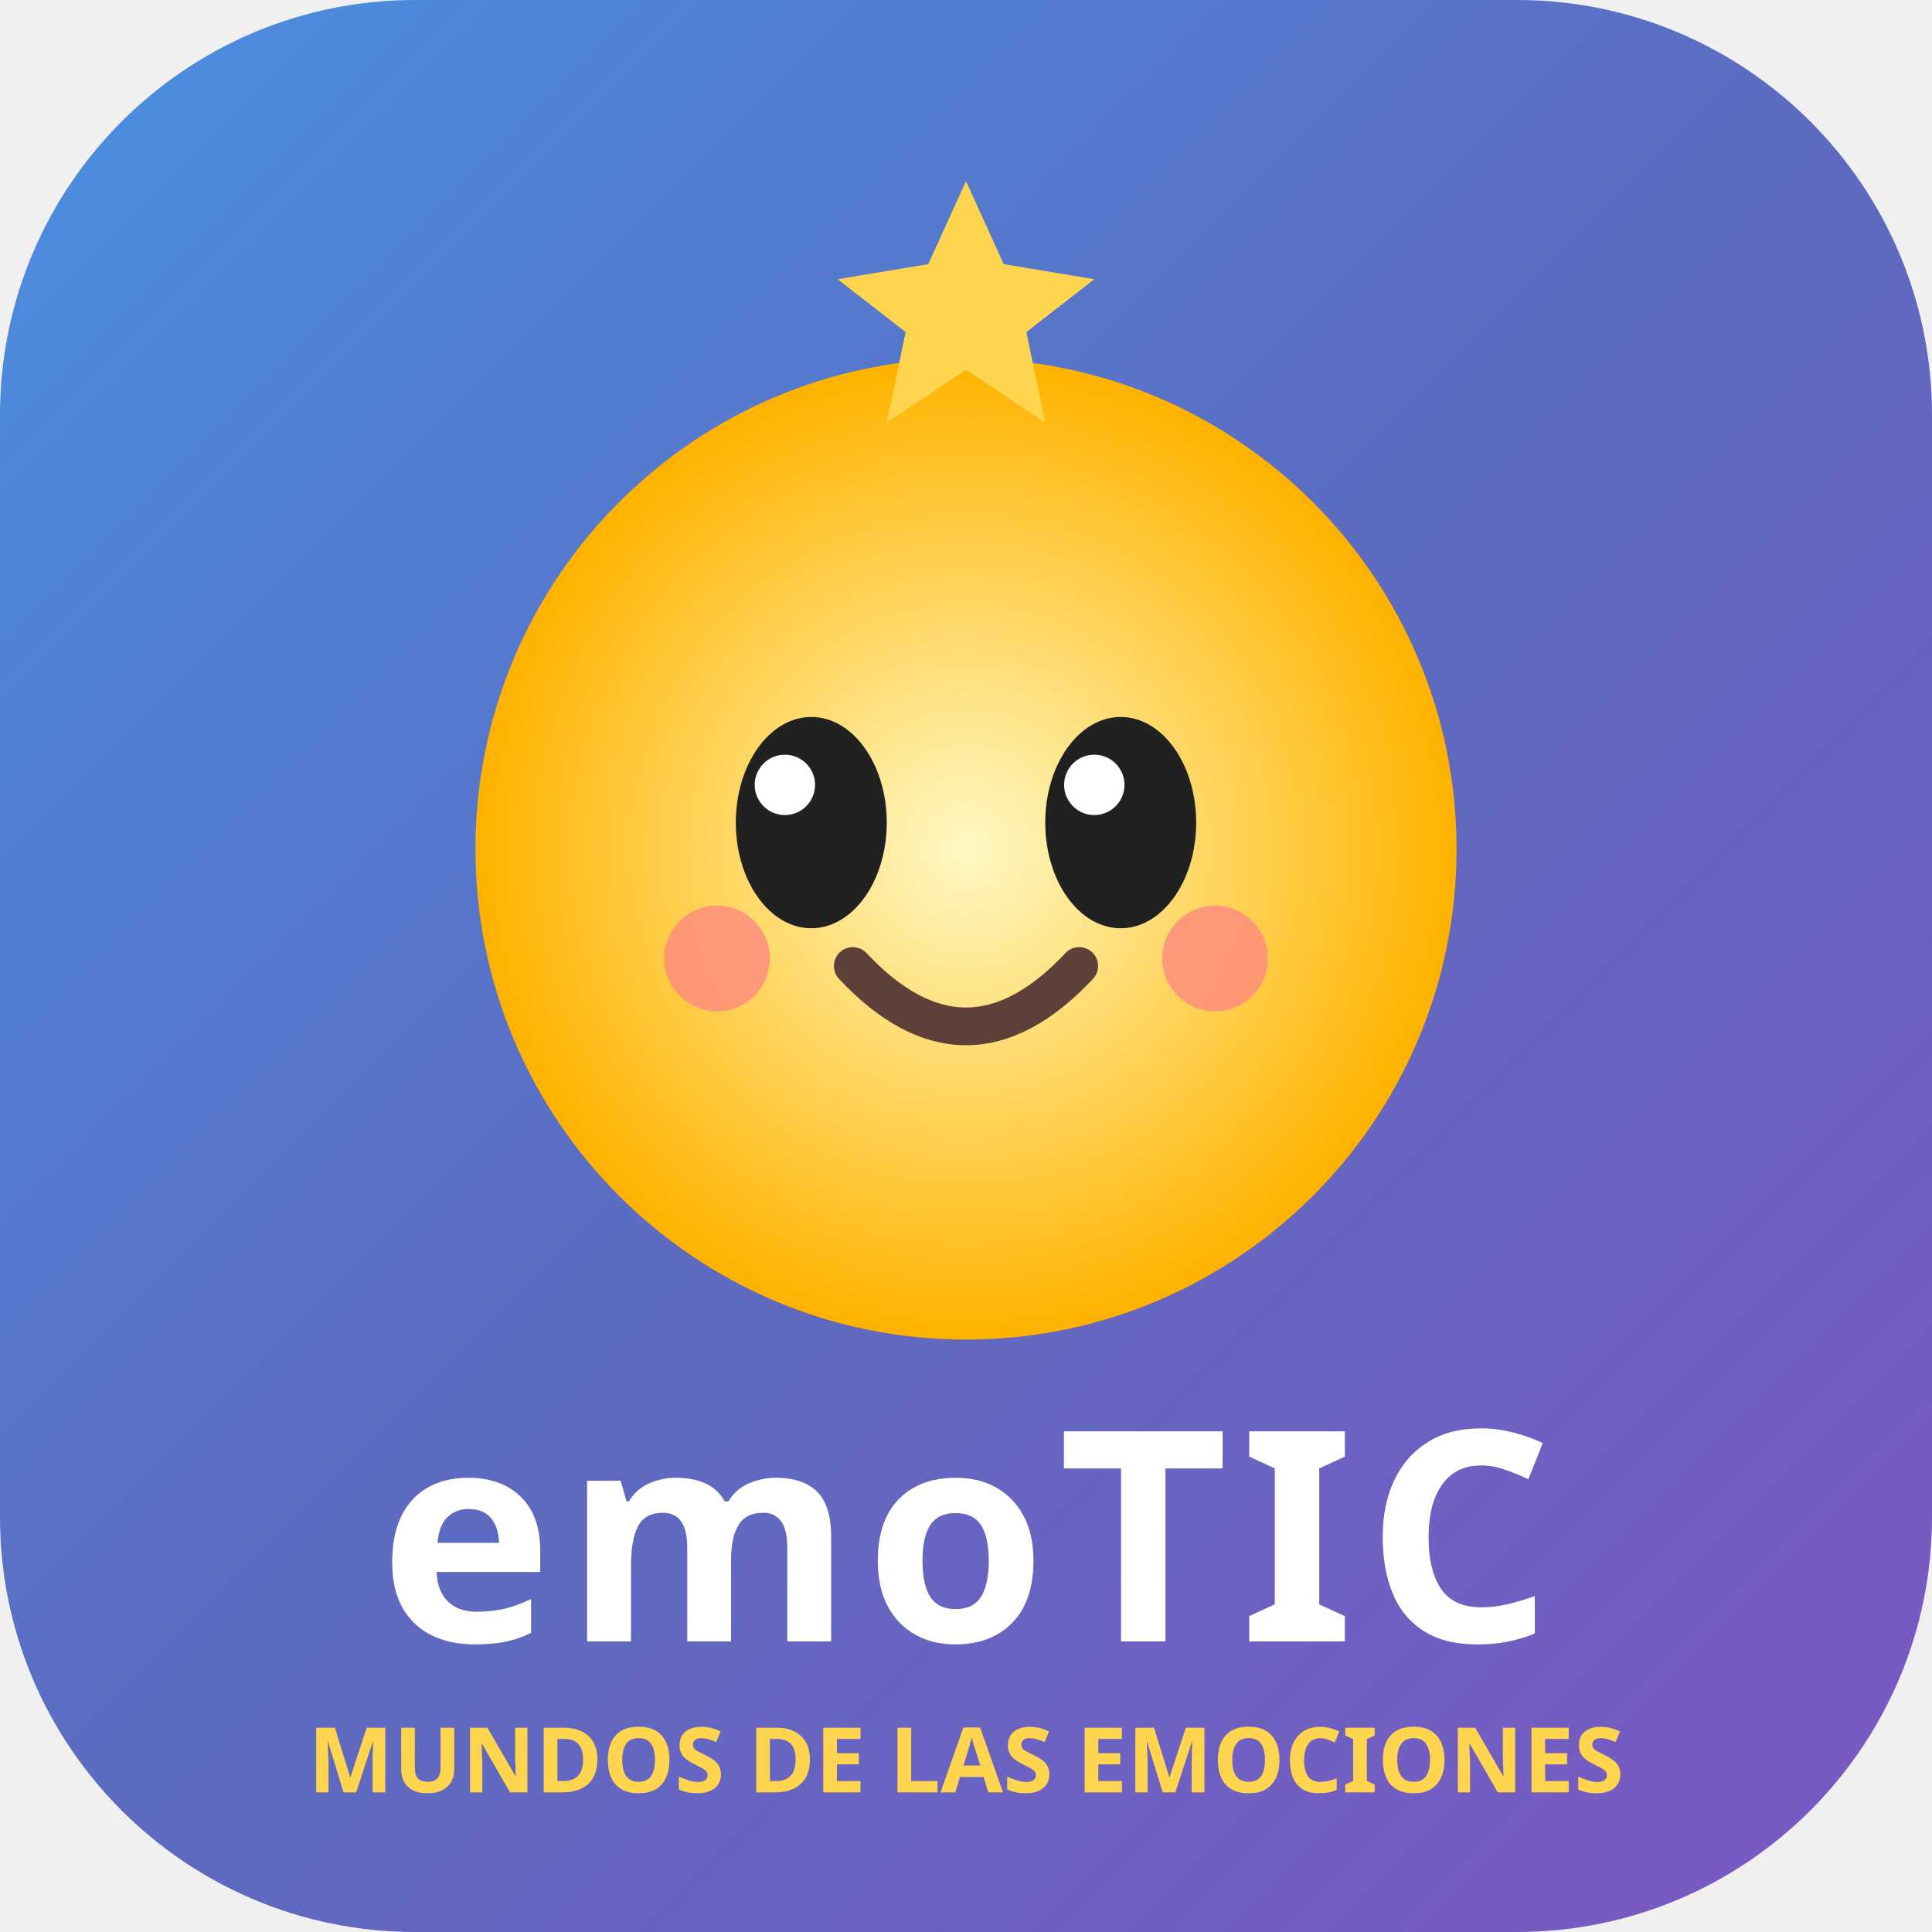
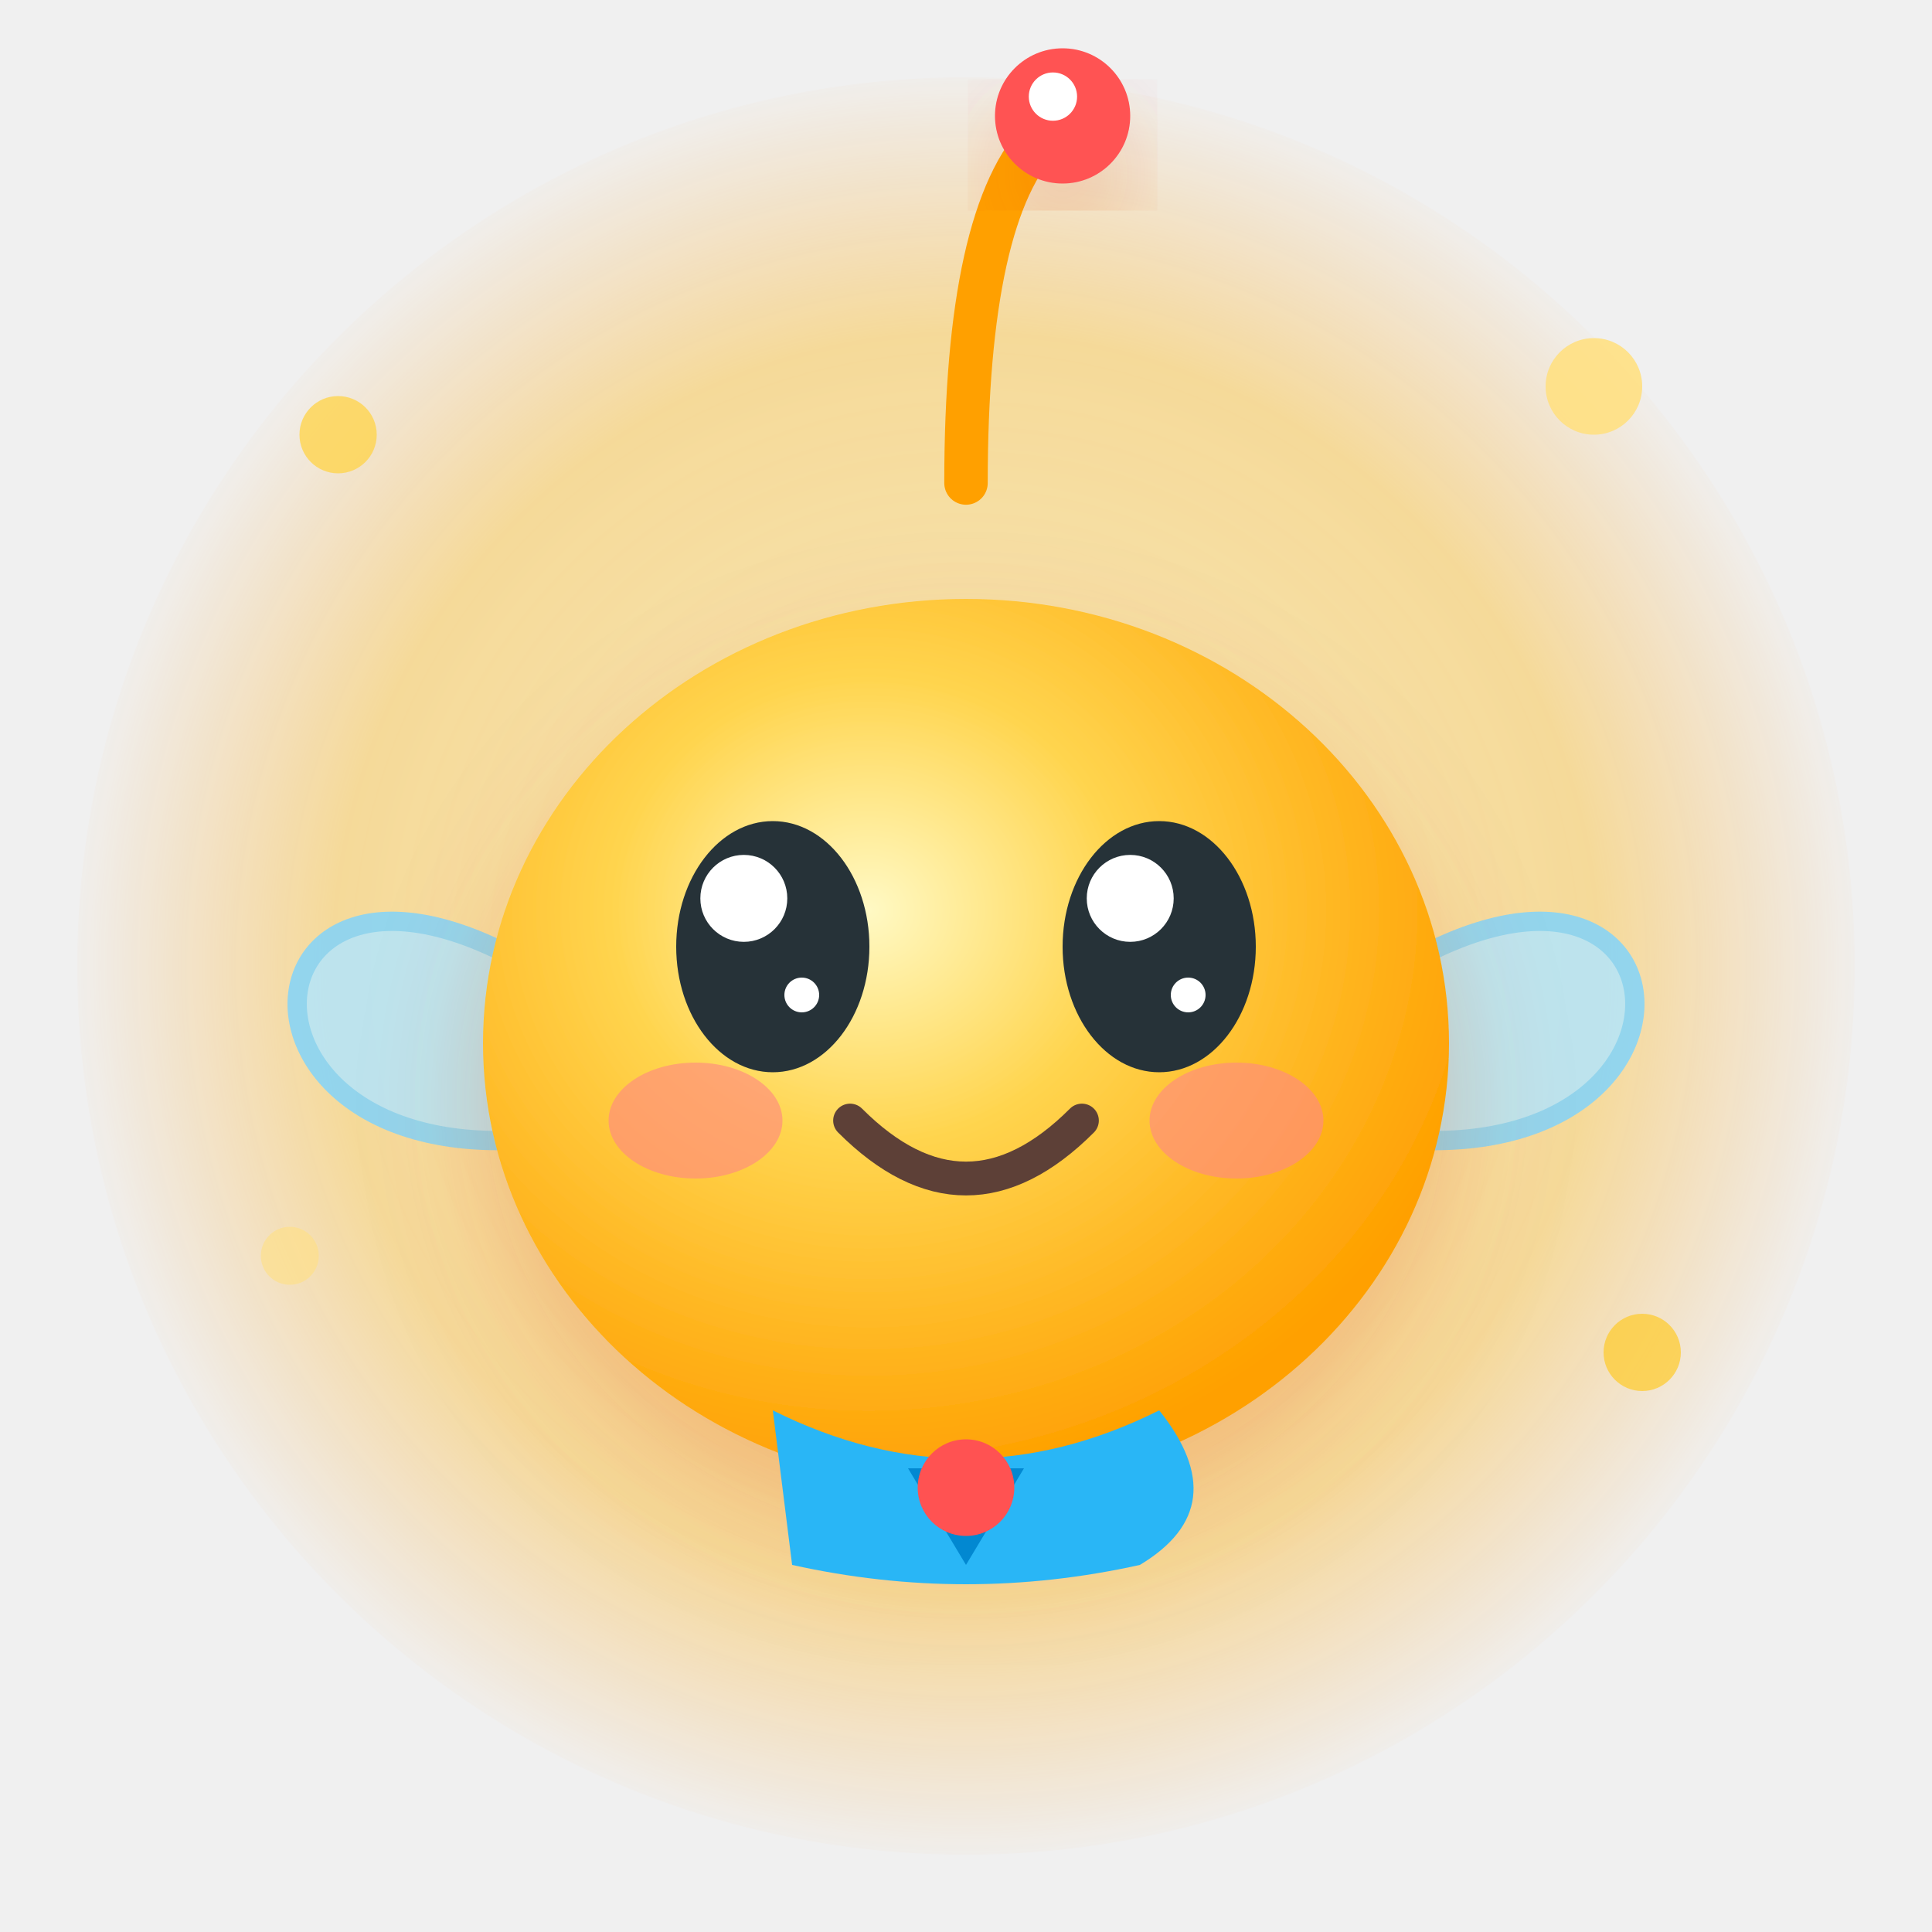
- <svg xmlns="http://www.w3.org/2000/svg" viewBox="0 0 512 512" width="100%" height="100%">
+ <svg xmlns="http://www.w3.org/2000/svg" viewBox="0 0 200 200" width="100%" height="100%">
  <defs>
-     <linearGradient id="bg512" x1="0%" y1="0%" x2="100%" y2="100%">
-       <stop offset="0%" stop-color="#4A90E2" />
-       <stop offset="50%" stop-color="#5C6BC0" />
-       <stop offset="100%" stop-color="#7E57C2" />
-     </linearGradient>
-     <radialGradient id="starGlow512" cx="50%" cy="50%" r="50%">
+     <radialGradient id="glow" cx="50%" cy="50%" r="50%">
+       <stop offset="0%" stop-color="#FFE082" stop-opacity="1" />
+       <stop offset="70%" stop-color="#FFB300" stop-opacity="0.8" />
+       <stop offset="100%" stop-color="#FF8F00" stop-opacity="0" />
+     </radialGradient>
+     <radialGradient id="bodyGrad" cx="40%" cy="35%" r="65%">
      <stop offset="0%" stop-color="#FFF9C4" />
-       <stop offset="100%" stop-color="#FFB300" />
+       <stop offset="40%" stop-color="#FFD54F" />
+       <stop offset="100%" stop-color="#FFA000" />
    </radialGradient>
+     <filter id="softShadow" x="-20%" y="-20%" width="140%" height="140%">
+       <feDropShadow dx="0" dy="6" stdDeviation="6" flood-color="#E65100" flood-opacity="0.25" />
+     </filter>
  </defs>
-   <rect x="0" y="0" width="512" height="512" rx="110" fill="url(#bg512)" />
-   <circle cx="256" cy="225" r="130" fill="url(#starGlow512)" />
-   <ellipse cx="215" cy="218" rx="20" ry="28" fill="#212121" />
-   <ellipse cx="297" cy="218" rx="20" ry="28" fill="#212121" />
-   <circle cx="208" cy="208" r="8" fill="#FFFFFF" />
-   <circle cx="290" cy="208" r="8" fill="#FFFFFF" />
-   <circle cx="190" cy="254" r="14" fill="#FF8A80" opacity="0.8" />
-   <circle cx="322" cy="254" r="14" fill="#FF8A80" opacity="0.8" />
-   <path d="M 226 256 Q 256 288 286 256" stroke="#5D4037" stroke-width="10" stroke-linecap="round" fill="none" />
-   <polygon points="256,48 266,70 290,74 272,88 277,112 256,98 235,112 240,88 222,74 246,70" fill="#FFD54F" />
-   <text x="256" y="435" font-family="'Nunito', 'Segoe UI', system-ui, sans-serif" font-weight="900" font-size="78" fill="#FFFFFF" text-anchor="middle" letter-spacing="3">emoTIC</text>
-   <text x="256" y="475" font-family="'Nunito', 'Segoe UI', system-ui, sans-serif" font-weight="700" font-size="24" fill="#FFD54F" text-anchor="middle">MUNDOS DE LAS EMOCIONES</text>
+   <circle cx="100" cy="100" r="92" fill="url(#glow)" opacity="0.45" />
+   <circle cx="35" cy="45" r="4" fill="#FFD54F" opacity="0.8" />
+   <circle cx="165" cy="40" r="5" fill="#FFE082" opacity="0.9" />
+   <circle cx="170" cy="140" r="4" fill="#FFCA28" opacity="0.7" />
+   <circle cx="30" cy="130" r="3" fill="#FFE082" opacity="0.6" />
+   <path d="M 100 50 Q 100 22 108 14" stroke="#FFA000" stroke-width="4.5" stroke-linecap="round" fill="none" />
+   <circle cx="110" cy="12" r="7" fill="#FF5252" filter="url(#softShadow)" />
+   <circle cx="109" cy="10" r="2.5" fill="#FFFFFF" />
+   <path d="M 58 102 C 25 80 20 120 54 118 Z" fill="#B3E5FC" opacity="0.85" stroke="#81D4FA" stroke-width="2" />
+   <path d="M 142 102 C 175 80 180 120 146 118 Z" fill="#B3E5FC" opacity="0.85" stroke="#81D4FA" stroke-width="2" />
+   <ellipse cx="100" cy="108" rx="50" ry="46" fill="url(#bodyGrad)" filter="url(#softShadow)" />
+   <ellipse cx="72" cy="116" rx="9" ry="6" fill="#FF8A80" opacity="0.65" />
+   <ellipse cx="128" cy="116" rx="9" ry="6" fill="#FF8A80" opacity="0.65" />
+   <ellipse cx="80" cy="98" rx="10" ry="13" fill="#263238" />
+   <ellipse cx="120" cy="98" rx="10" ry="13" fill="#263238" />
+   <circle cx="77" cy="93" r="4.5" fill="#FFFFFF" />
+   <circle cx="83" cy="103" r="1.8" fill="#FFFFFF" />
+   <circle cx="117" cy="93" r="4.5" fill="#FFFFFF" />
+   <circle cx="123" cy="103" r="1.8" fill="#FFFFFF" />
+   <path d="M 88 116 Q 100 128 112 116" stroke="#5D4037" stroke-width="3.5" stroke-linecap="round" fill="none" />
+   <path d="M 80 146 Q 100 156 120 146 Q 128 156 118 162 Q 100 166 82 162 Z" fill="#29B6F6" />
+   <path d="M 94 152 L 100 162 L 106 152" fill="#0288D1" />
+   <circle cx="100" cy="154" r="5" fill="#FF5252" />
</svg>
